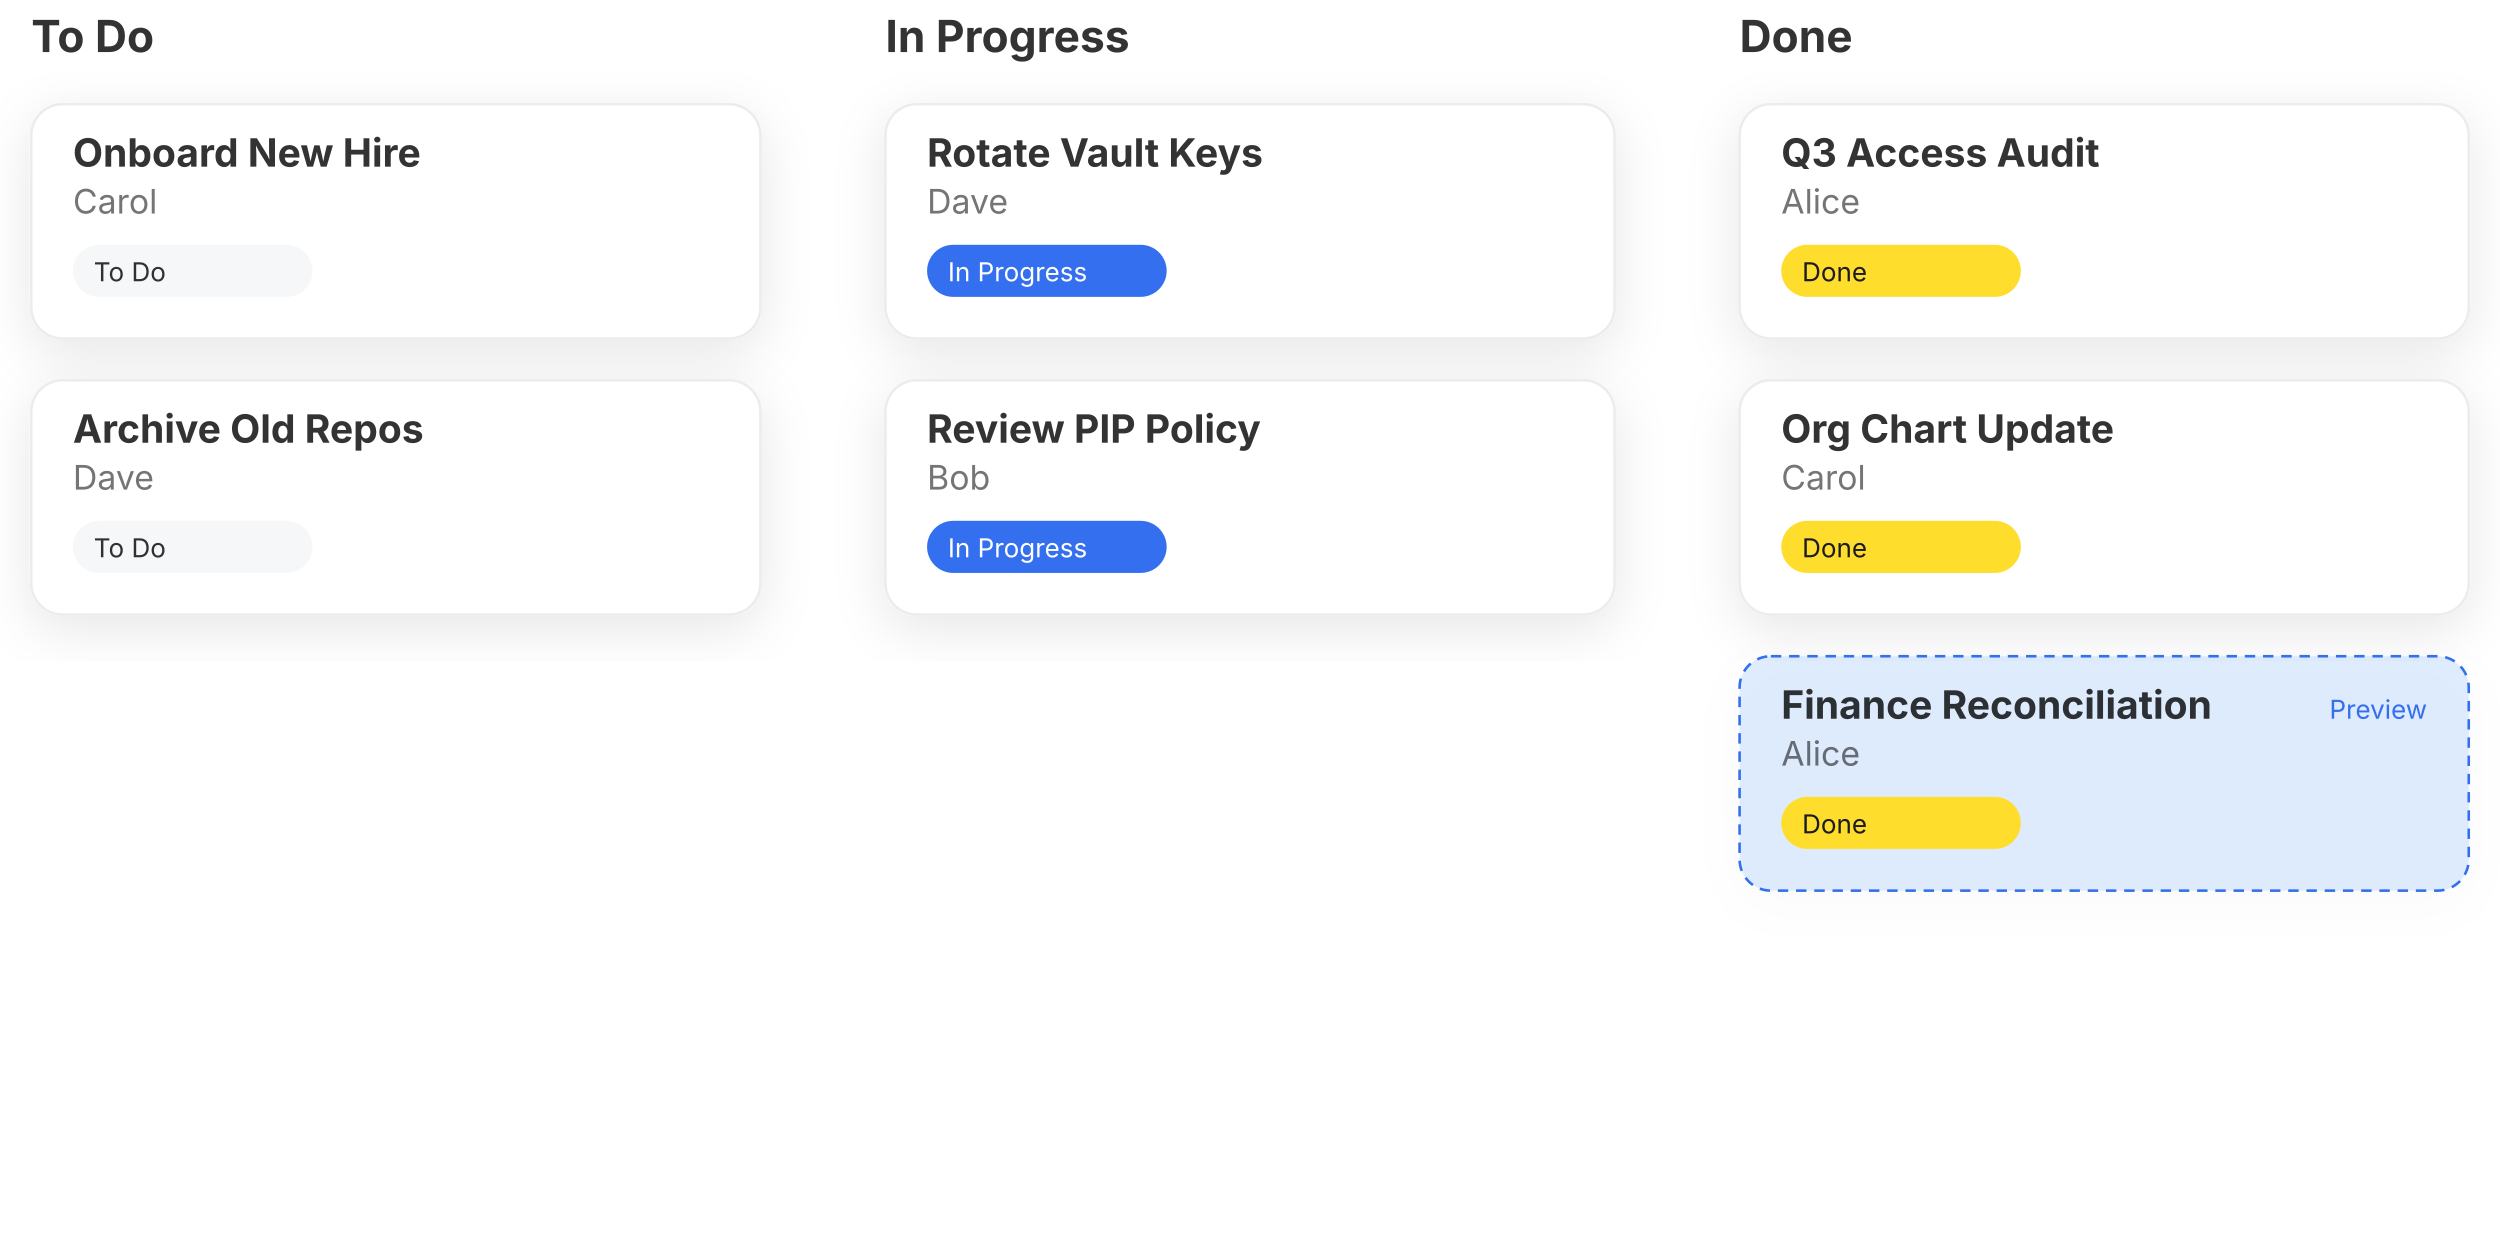
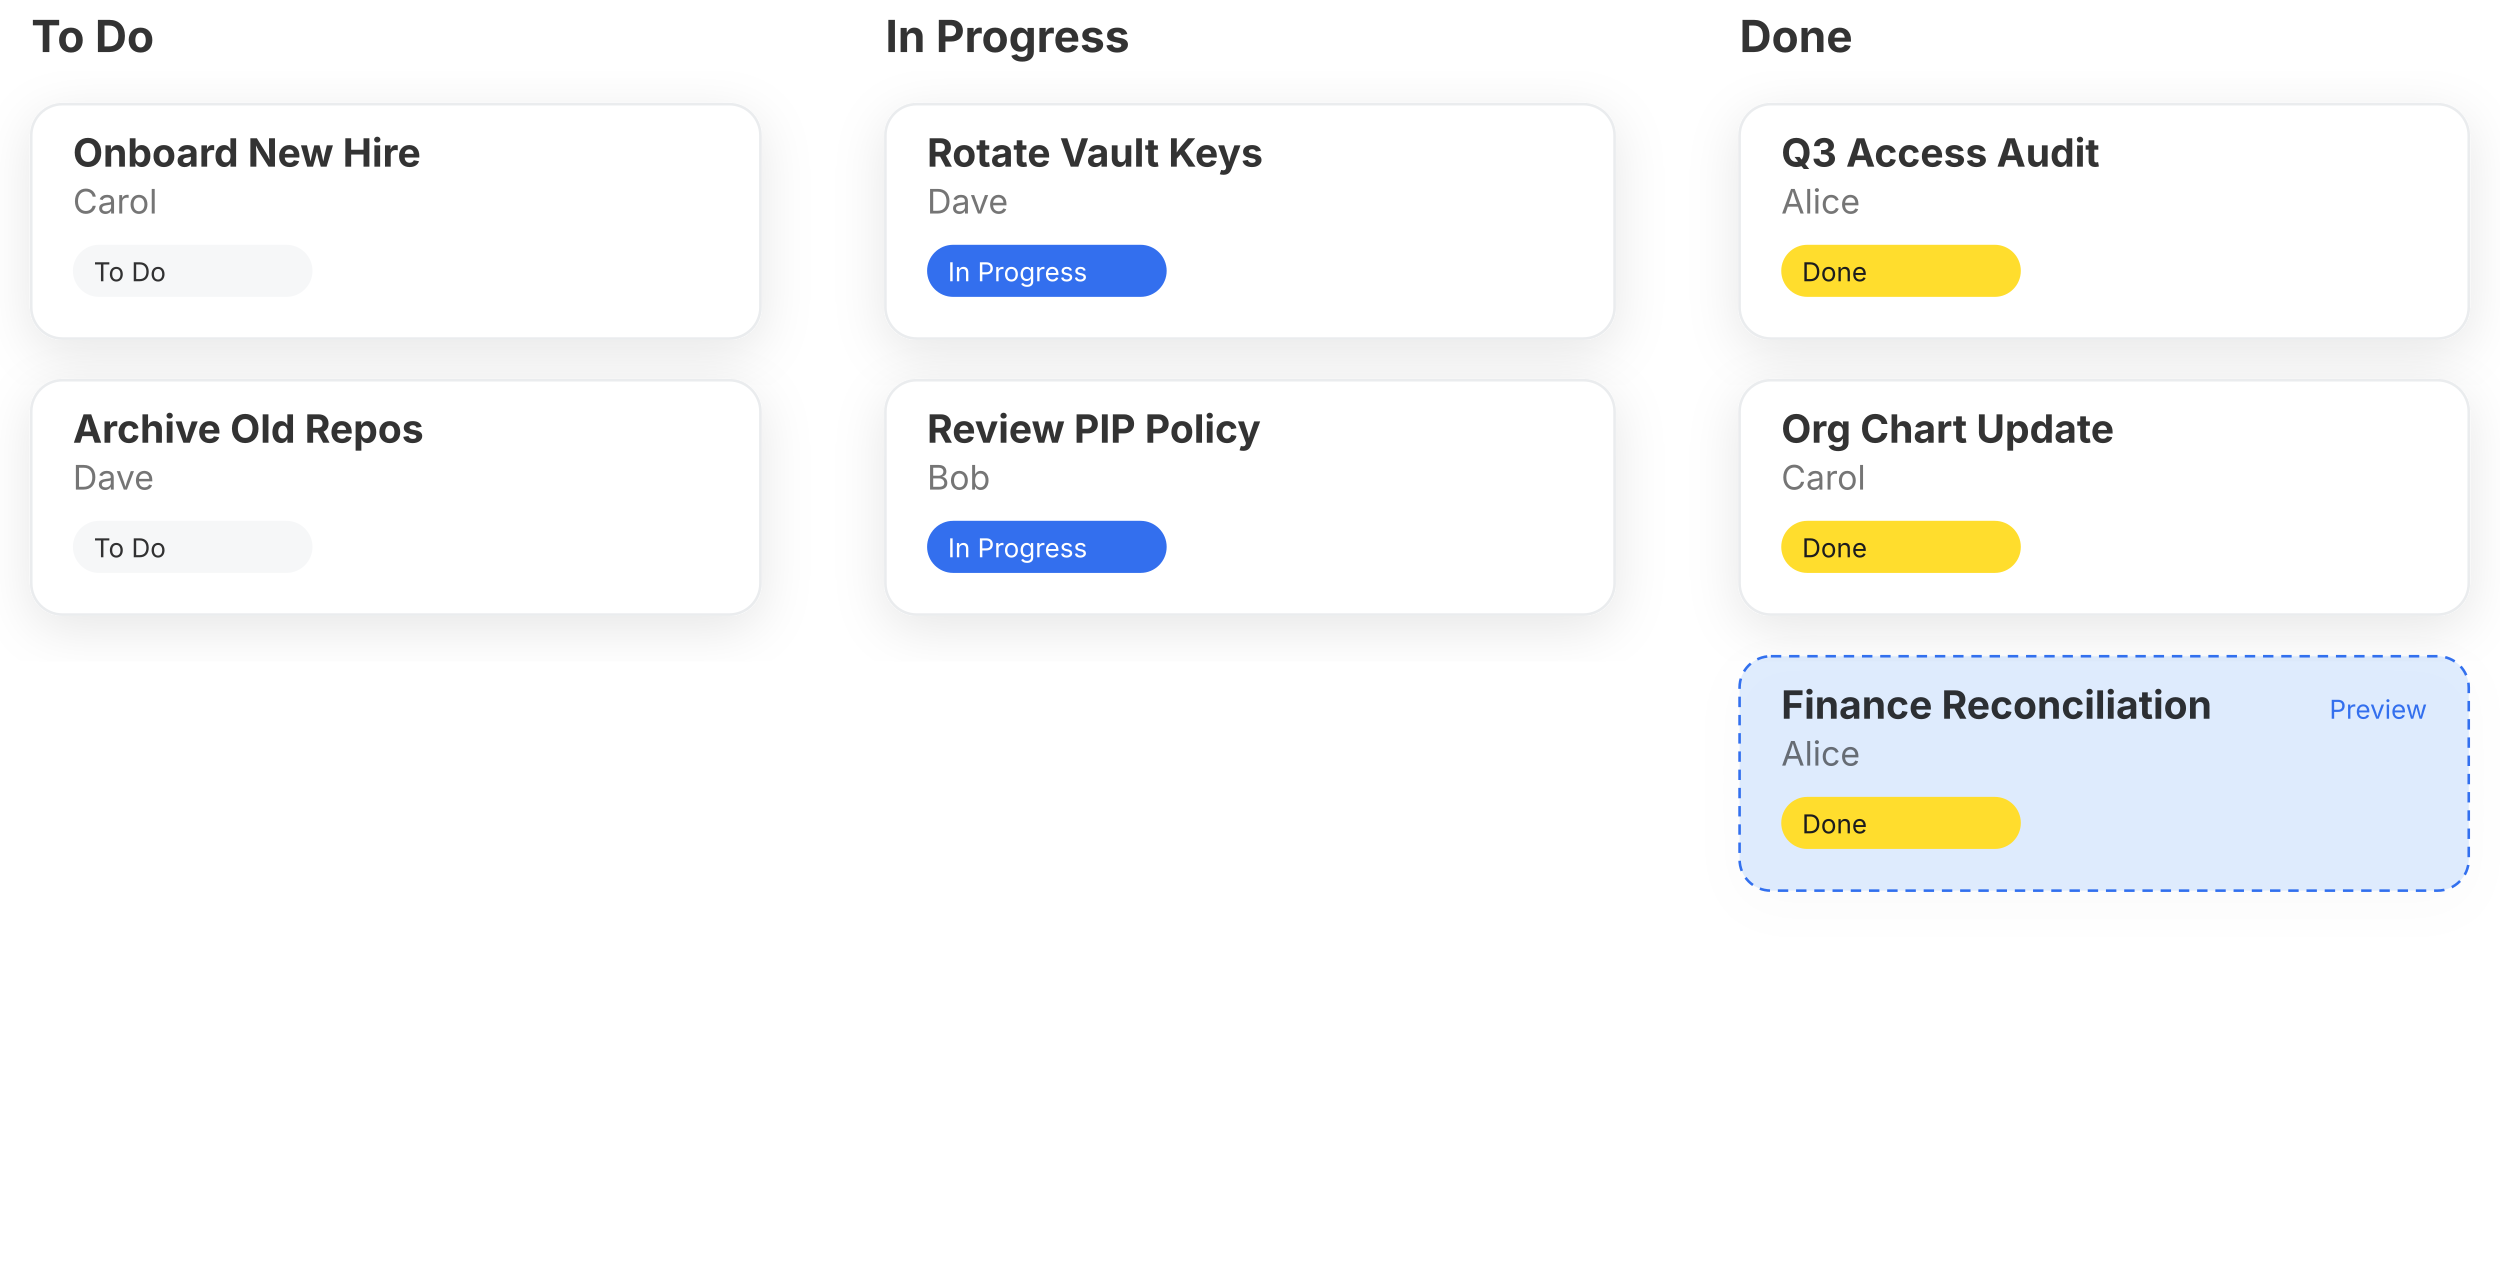
- <svg xmlns="http://www.w3.org/2000/svg" viewBox="0 0 960 480" role="img" data-vi-canvas="1" font-family="Inter, Roboto, system-ui, sans-serif" aria-label="The task board with one card previewed in a new column, marked as a preview, not a fact.">
+ <svg xmlns="http://www.w3.org/2000/svg" viewBox="0 0 960 488" role="img" data-vi-canvas="1" font-family="Inter, Roboto, system-ui, sans-serif" aria-label="The task board with one card previewed in a new column, marked as a preview, not a fact.">
  <filter id="soft-shadow" x="-20%" y="-20%" width="140%" height="140%">
    <feDropShadow dx="0" dy="5" stdDeviation="10" flood-color="#000000" flood-opacity="0.10" />
  </filter>
  <g transform="translate(12, 0)">
    <g transform="translate(0, 0)">
      <text x="0" y="20" text-anchor="start" fill="var(--vi-text-primary, rgba(0,0,0,0.80))" font-weight="700" font-size="17">To Do</text>
    </g>
    <g transform="translate(0, 40)">
      <g filter="url(#soft-shadow)">
        <rect x="0" width="280" height="90" rx="12" fill="var(--vi-surface-card, #FFFFFF)" stroke="var(--vi-line, #EAECEE)" stroke-width="1" />
      </g>
      <g transform="translate(16, 0)">
        <text x="0" y="24" text-anchor="start" fill="var(--vi-text-primary, rgba(0,0,0,0.80))" font-weight="700" font-size="15">Onboard New Hire</text>
      </g>
      <g transform="translate(16, 0)">
        <text x="0" y="42" text-anchor="start" fill="var(--vi-text-secondary, rgba(0,0,0,0.54))" font-weight="400" font-size="13">Carol</text>
      </g>
      <g transform="translate(16, 0)">
        <g transform="translate(0, 54)">
          <rect x="0" width="92" height="20" rx="10" fill="var(--vi-surface-track, #F6F7F8)" />
          <g transform="translate(8, 0)">
            <text x="0" y="14" text-anchor="start" fill="var(--vi-text-primary, rgba(0,0,0,0.80))" font-weight="400" font-size="10">To Do</text>
          </g>
        </g>
      </g>
    </g>
    <g transform="translate(0, 146)">
      <g filter="url(#soft-shadow)">
        <rect x="0" width="280" height="90" rx="12" fill="var(--vi-surface-card, #FFFFFF)" stroke="var(--vi-line, #EAECEE)" stroke-width="1" />
      </g>
      <g transform="translate(16, 0)">
        <text x="0" y="24" text-anchor="start" fill="var(--vi-text-primary, rgba(0,0,0,0.80))" font-weight="700" font-size="15">Archive Old Repos</text>
      </g>
      <g transform="translate(16, 0)">
        <text x="0" y="42" text-anchor="start" fill="var(--vi-text-secondary, rgba(0,0,0,0.54))" font-weight="400" font-size="13">Dave</text>
      </g>
      <g transform="translate(16, 0)">
        <g transform="translate(0, 54)">
          <rect x="0" width="92" height="20" rx="10" fill="var(--vi-surface-track, #F6F7F8)" />
          <g transform="translate(8, 0)">
            <text x="0" y="14" text-anchor="start" fill="var(--vi-text-primary, rgba(0,0,0,0.80))" font-weight="400" font-size="10">To Do</text>
          </g>
        </g>
      </g>
    </g>
    <g transform="translate(0, 252)">
</g>
    <g transform="translate(0, 358)">
</g>
  </g>
  <g transform="translate(340, 0)">
    <g transform="translate(0, 0)">
      <text x="0" y="20" text-anchor="start" fill="var(--vi-text-primary, rgba(0,0,0,0.80))" font-weight="700" font-size="17">In Progress</text>
    </g>
    <g transform="translate(0, 40)">
      <g filter="url(#soft-shadow)">
        <rect x="0" width="280" height="90" rx="12" fill="var(--vi-surface-card, #FFFFFF)" stroke="var(--vi-line, #EAECEE)" stroke-width="1" />
      </g>
      <g transform="translate(16, 0)">
        <text x="0" y="24" text-anchor="start" fill="var(--vi-text-primary, rgba(0,0,0,0.80))" font-weight="700" font-size="15">Rotate Vault Keys</text>
      </g>
      <g transform="translate(16, 0)">
        <text x="0" y="42" text-anchor="start" fill="var(--vi-text-secondary, rgba(0,0,0,0.54))" font-weight="400" font-size="13">Dave</text>
      </g>
      <g transform="translate(16, 0)">
        <g transform="translate(0, 54)">
          <rect x="0" width="92" height="20" rx="10" fill="var(--vi-action, #336FEE)" />
          <g transform="translate(8, 0)">
            <text x="0" y="14" text-anchor="start" fill="var(--vi-on-action, #FFFFFF)" font-weight="400" font-size="10">In Progress</text>
          </g>
        </g>
      </g>
    </g>
    <g transform="translate(0, 146)">
      <g filter="url(#soft-shadow)">
        <rect x="0" width="280" height="90" rx="12" fill="var(--vi-surface-card, #FFFFFF)" stroke="var(--vi-line, #EAECEE)" stroke-width="1" />
      </g>
      <g transform="translate(16, 0)">
        <text x="0" y="24" text-anchor="start" fill="var(--vi-text-primary, rgba(0,0,0,0.80))" font-weight="700" font-size="15">Review PIP Policy</text>
      </g>
      <g transform="translate(16, 0)">
        <text x="0" y="42" text-anchor="start" fill="var(--vi-text-secondary, rgba(0,0,0,0.54))" font-weight="400" font-size="13">Bob</text>
      </g>
      <g transform="translate(16, 0)">
        <g transform="translate(0, 54)">
          <rect x="0" width="92" height="20" rx="10" fill="var(--vi-action, #336FEE)" />
          <g transform="translate(8, 0)">
            <text x="0" y="14" text-anchor="start" fill="var(--vi-on-action, #FFFFFF)" font-weight="400" font-size="10">In Progress</text>
          </g>
        </g>
      </g>
    </g>
    <g transform="translate(0, 252)">
</g>
    <g transform="translate(0, 358)">
</g>
  </g>
  <g transform="translate(668, 0)">
    <g transform="translate(0, 0)">
      <text x="0" y="20" text-anchor="start" fill="var(--vi-text-primary, rgba(0,0,0,0.80))" font-weight="700" font-size="17">Done</text>
    </g>
    <g transform="translate(0, 40)">
      <g filter="url(#soft-shadow)">
        <rect x="0" width="280" height="90" rx="12" fill="var(--vi-surface-card, #FFFFFF)" stroke="var(--vi-line, #EAECEE)" stroke-width="1" />
      </g>
      <g transform="translate(16, 0)">
        <text x="0" y="24" text-anchor="start" fill="var(--vi-text-primary, rgba(0,0,0,0.80))" font-weight="700" font-size="15">Q3 Access Audit</text>
      </g>
      <g transform="translate(16, 0)">
        <text x="0" y="42" text-anchor="start" fill="var(--vi-text-secondary, rgba(0,0,0,0.54))" font-weight="400" font-size="13">Alice</text>
      </g>
      <g transform="translate(16, 0)">
        <g transform="translate(0, 54)">
          <rect x="0" width="92" height="20" rx="10" fill="var(--vi-accent, #FFDD2D)" />
          <g transform="translate(8, 0)">
            <text x="0" y="14" text-anchor="start" fill="var(--vi-on-accent, #1C1C1E)" font-weight="400" font-size="10">Done</text>
          </g>
        </g>
      </g>
    </g>
    <g transform="translate(0, 146)">
      <g filter="url(#soft-shadow)">
        <rect x="0" width="280" height="90" rx="12" fill="var(--vi-surface-card, #FFFFFF)" stroke="var(--vi-line, #EAECEE)" stroke-width="1" />
      </g>
      <g transform="translate(16, 0)">
        <text x="0" y="24" text-anchor="start" fill="var(--vi-text-primary, rgba(0,0,0,0.80))" font-weight="700" font-size="15">Org Chart Update</text>
      </g>
      <g transform="translate(16, 0)">
        <text x="0" y="42" text-anchor="start" fill="var(--vi-text-secondary, rgba(0,0,0,0.54))" font-weight="400" font-size="13">Carol</text>
      </g>
      <g transform="translate(16, 0)">
        <g transform="translate(0, 54)">
          <rect x="0" width="92" height="20" rx="10" fill="var(--vi-accent, #FFDD2D)" />
          <g transform="translate(8, 0)">
            <text x="0" y="14" text-anchor="start" fill="var(--vi-on-accent, #1C1C1E)" font-weight="400" font-size="10">Done</text>
          </g>
        </g>
      </g>
    </g>
    <g transform="translate(0, 252)">
      <g filter="url(#soft-shadow)">
        <rect x="0" width="280" height="90" rx="12" fill="rgba(66,139,249,0.16)" stroke="var(--vi-action, #336FEE)" stroke-width="1" stroke-dasharray="4 3" />
      </g>
      <g transform="translate(16, 0)">
        <text x="0" y="24" text-anchor="start" fill="var(--vi-text-primary, rgba(0,0,0,0.80))" font-weight="700" font-size="15">Finance Reconciliation</text>
      </g>
      <g transform="translate(16, 0)">
        <text x="0" y="42" text-anchor="start" fill="var(--vi-text-secondary, rgba(0,0,0,0.54))" font-weight="400" font-size="13">Alice</text>
      </g>
      <g transform="translate(16, 0)">
        <g transform="translate(0, 54)">
          <rect x="0" width="92" height="20" rx="10" fill="var(--vi-accent, #FFDD2D)" />
          <g transform="translate(8, 0)">
            <text x="0" y="14" text-anchor="start" fill="var(--vi-on-accent, #1C1C1E)" font-weight="400" font-size="10">Done</text>
          </g>
        </g>
      </g>
      <g transform="translate(16, 0)">
        <text x="248" y="24" text-anchor="end" fill="var(--vi-action, #336FEE)" font-weight="400" font-size="10">Preview</text>
      </g>
    </g>
    <g transform="translate(0, 358)">
</g>
  </g>
</svg>
